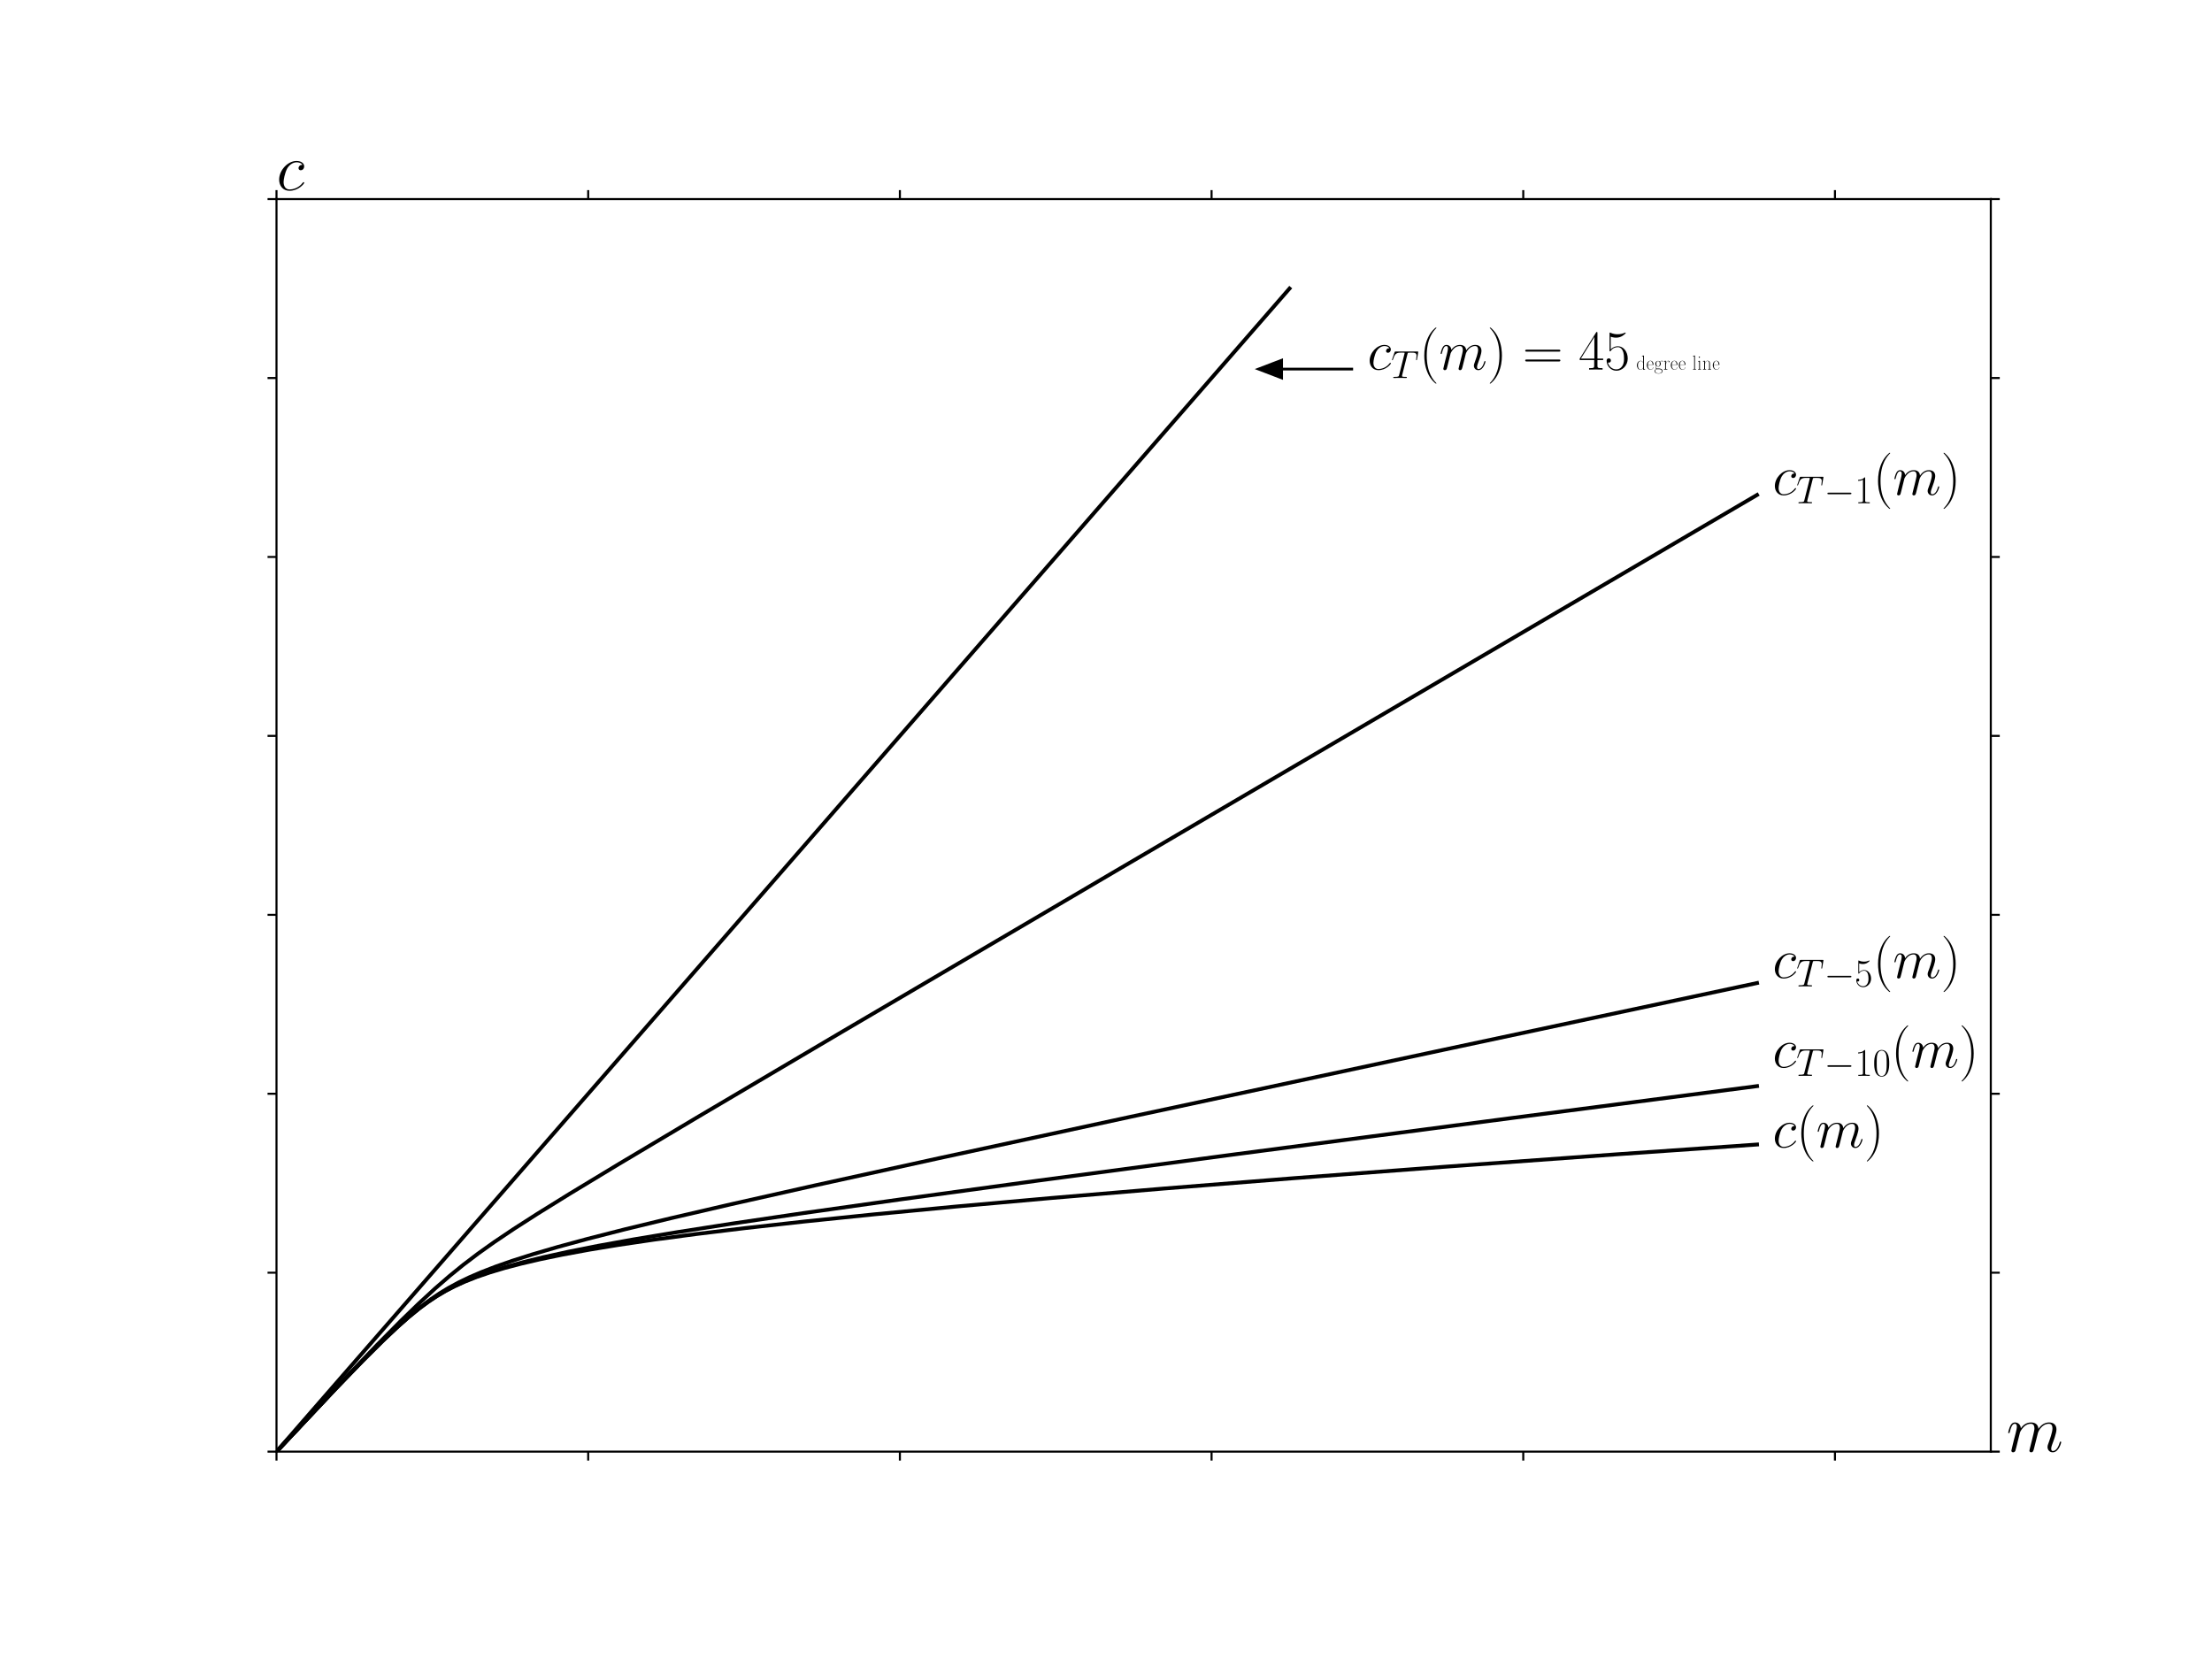
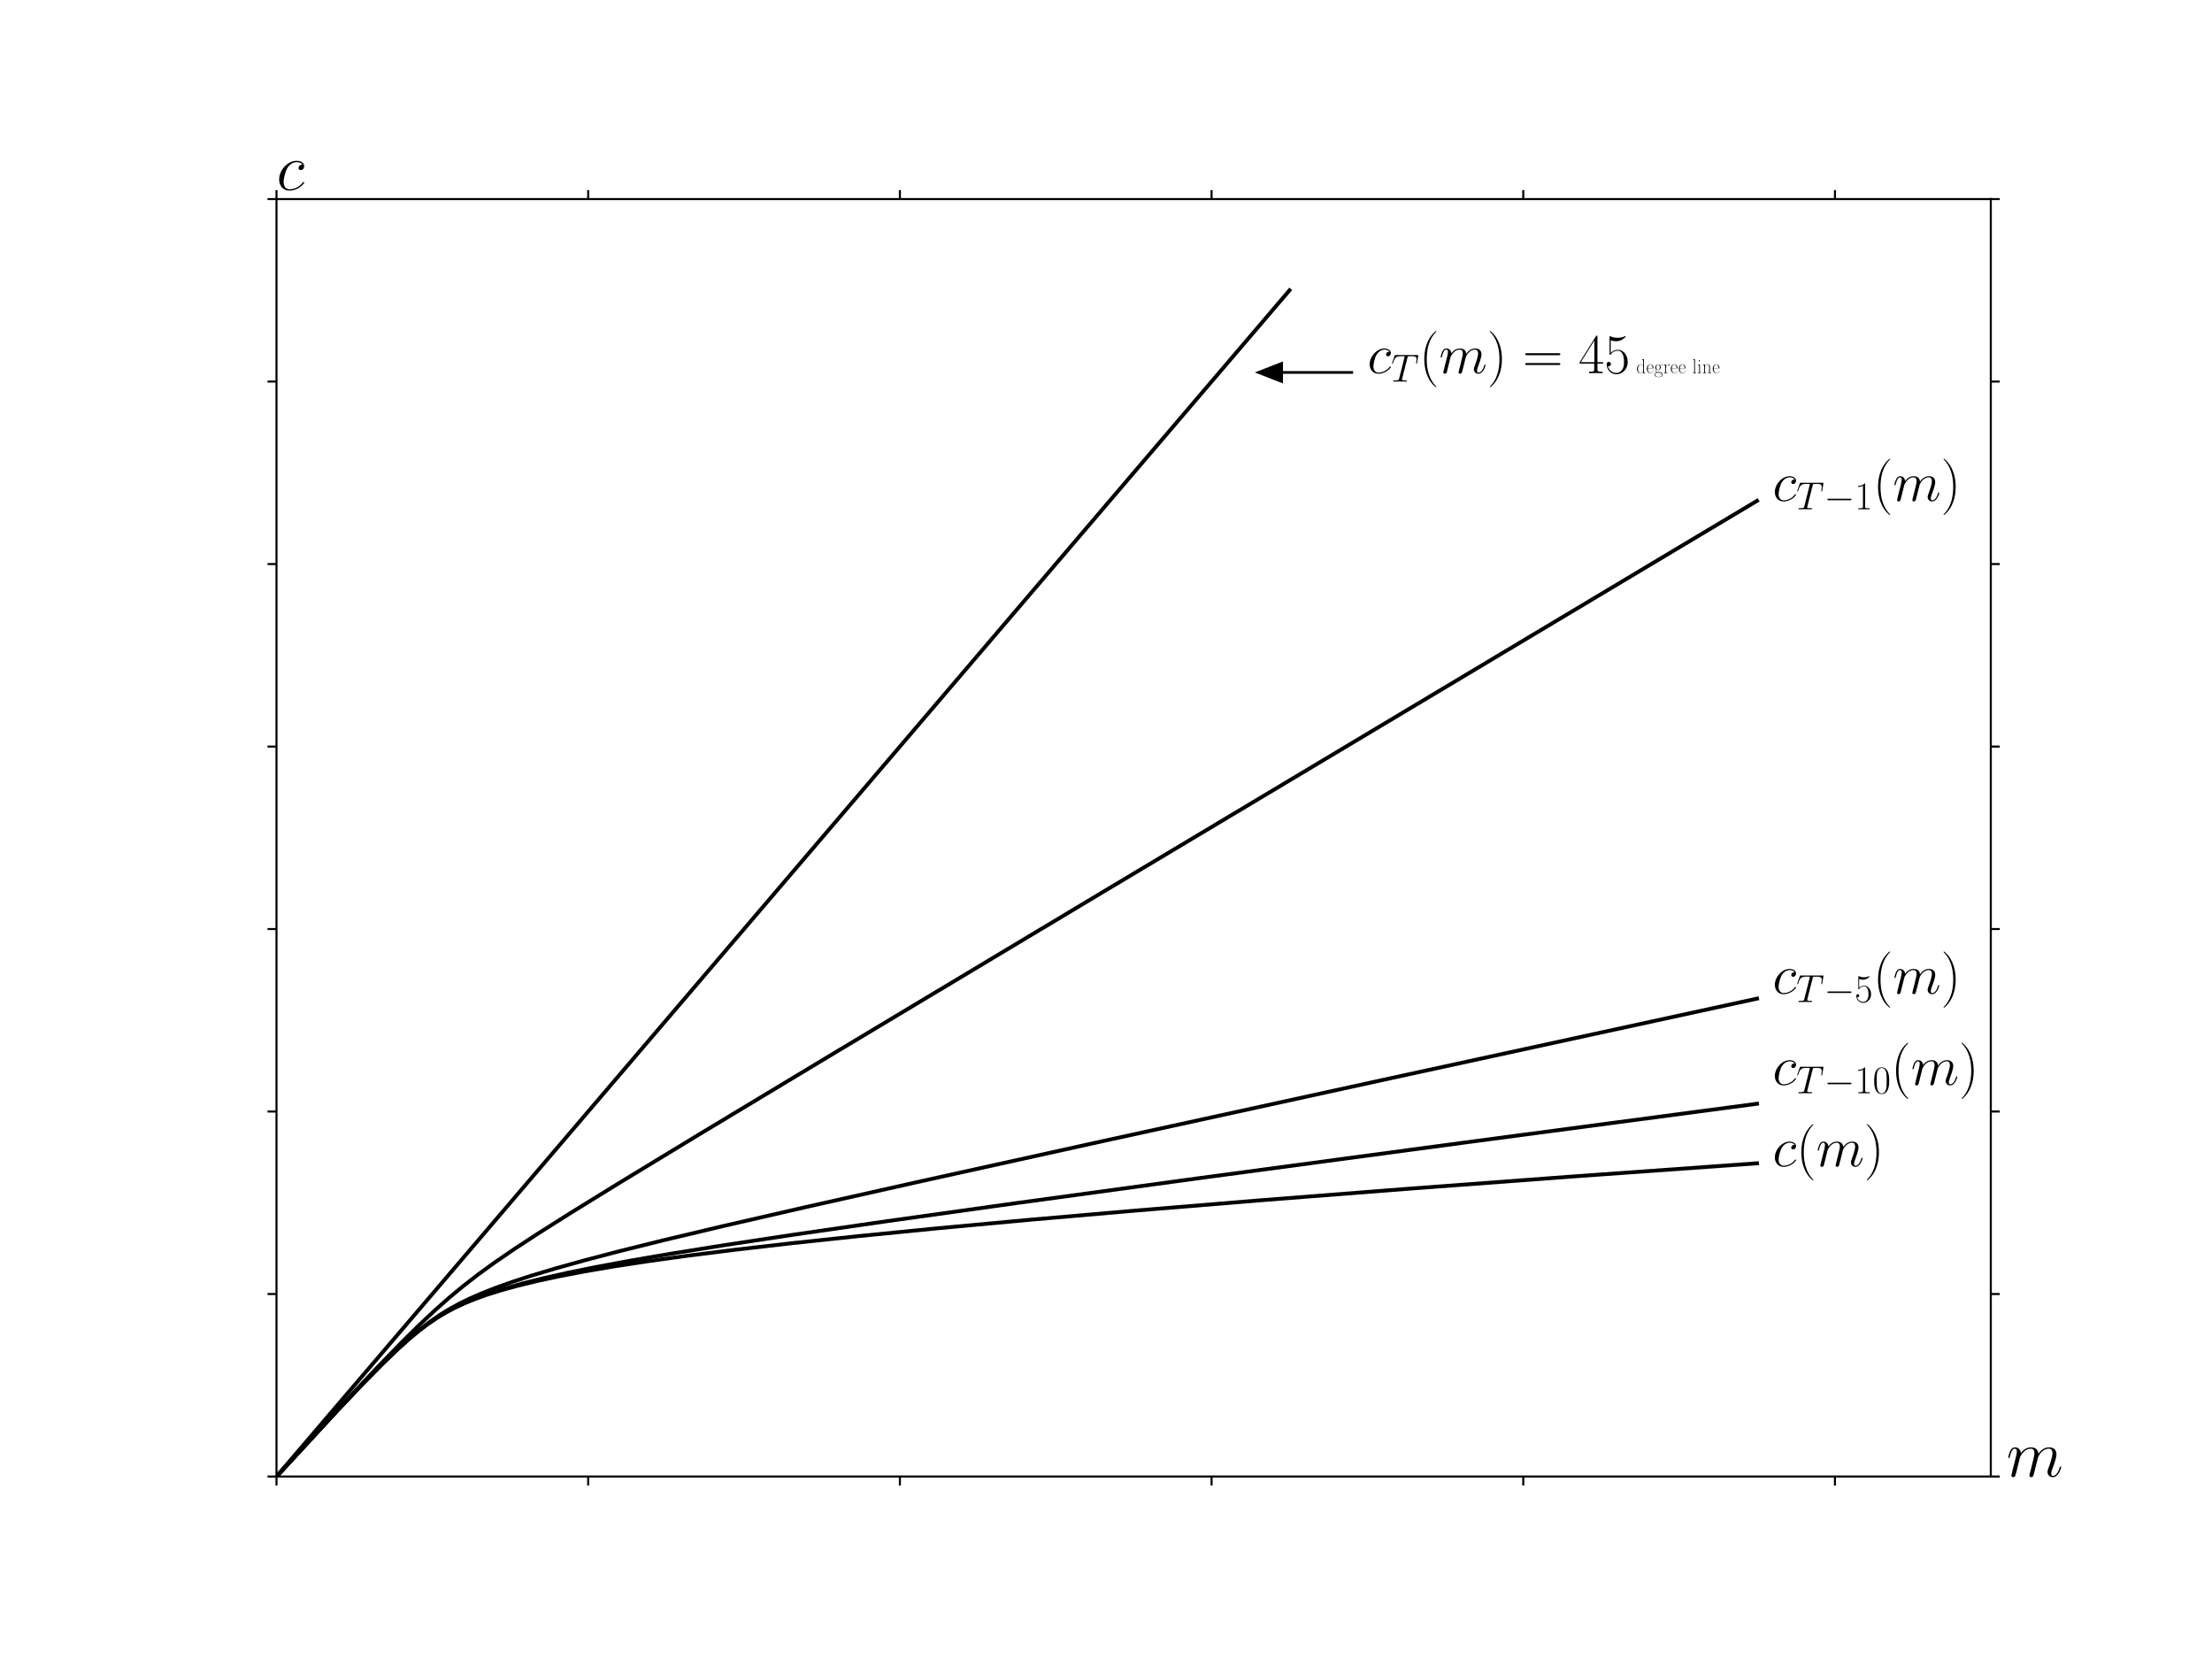
<svg xmlns="http://www.w3.org/2000/svg" xmlns:xlink="http://www.w3.org/1999/xlink" height="648pt" version="1.1" viewBox="0 0 864 648" width="864pt">
  <defs>
    <style type="text/css">
*{stroke-linecap:butt;stroke-linejoin:round;white-space:pre;}
  </style>
  </defs>
  <g id="figure_1">
    <g id="patch_1">
      <path d="M 0 648  L 864 648  L 864 0  L 0 0  z " style="fill:#ffffff;" />
    </g>
    <g id="axes_1">
      <g id="patch_2">
-         <path d="M 108 567  L 777.6 567  L 777.6 77.76  L 108 77.76  z " style="fill:#ffffff;" />
+         <path d="M 108 576.72  L 777.6 576.72  L 777.6 77.76  L 108 77.76  z " style="fill:#ffffff;" />
      </g>
      <g id="patch_3">
-         <path clip-path="url(#p1716ec102e)" d="M 491.498 144.157  L 500.629 140.662  L 500.629 144.122  L 528.022 144.122  L 528.022 144.192  L 500.629 144.192  L 500.629 147.651  z " style="stroke:#000000;stroke-linejoin:miter;" />
+         <path clip-path="url(#p8b42173c39)" d="M 491.498 145.476  L 500.629 141.912  L 500.629 145.44  L 528.022 145.44  L 528.022 145.512  L 500.629 145.512  L 500.629 149.04  z " style="stroke:#000000;stroke-linejoin:miter;" />
      </g>
      <g id="matplotlib.axis_1">
        <g id="xtick_1">
          <g id="line2d_1">
            <defs>
-               <path d="M 0 0  L 0 3.5  " id="m55464ea2c0" style="stroke:#000000;stroke-width:0.8;" />
+               <path d="M 0 0  L 0 3.5  " id="m5cf8043eeb" style="stroke:#000000;stroke-width:0.8;" />
            </defs>
            <g>
-               <use style="stroke:#000000;stroke-width:0.8;" x="108" xlink:href="#m55464ea2c0" y="567" />
+               <use style="stroke:#000000;stroke-width:0.8;" x="108" xlink:href="#m5cf8043eeb" y="576.72" />
            </g>
          </g>
          <g id="line2d_2">
            <defs>
-               <path d="M 0 0  L 0 -3.5  " id="m0e5fc04fc0" style="stroke:#000000;stroke-width:0.8;" />
+               <path d="M 0 0  L 0 -3.5  " id="m1d1ee92c4f" style="stroke:#000000;stroke-width:0.8;" />
            </defs>
            <g>
-               <use style="stroke:#000000;stroke-width:0.8;" x="108" xlink:href="#m0e5fc04fc0" y="77.76" />
+               <use style="stroke:#000000;stroke-width:0.8;" x="108" xlink:href="#m1d1ee92c4f" y="77.76" />
            </g>
          </g>
        </g>
        <g id="xtick_2">
          <g id="line2d_3">
            <g>
-               <use style="stroke:#000000;stroke-width:0.8;" x="229.745" xlink:href="#m55464ea2c0" y="567" />
+               <use style="stroke:#000000;stroke-width:0.8;" x="229.745" xlink:href="#m5cf8043eeb" y="576.72" />
            </g>
          </g>
          <g id="line2d_4">
            <g>
-               <use style="stroke:#000000;stroke-width:0.8;" x="229.745" xlink:href="#m0e5fc04fc0" y="77.76" />
+               <use style="stroke:#000000;stroke-width:0.8;" x="229.745" xlink:href="#m1d1ee92c4f" y="77.76" />
            </g>
          </g>
        </g>
        <g id="xtick_3">
          <g id="line2d_5">
            <g>
-               <use style="stroke:#000000;stroke-width:0.8;" x="351.491" xlink:href="#m55464ea2c0" y="567" />
+               <use style="stroke:#000000;stroke-width:0.8;" x="351.491" xlink:href="#m5cf8043eeb" y="576.72" />
            </g>
          </g>
          <g id="line2d_6">
            <g>
-               <use style="stroke:#000000;stroke-width:0.8;" x="351.491" xlink:href="#m0e5fc04fc0" y="77.76" />
+               <use style="stroke:#000000;stroke-width:0.8;" x="351.491" xlink:href="#m1d1ee92c4f" y="77.76" />
            </g>
          </g>
        </g>
        <g id="xtick_4">
          <g id="line2d_7">
            <g>
-               <use style="stroke:#000000;stroke-width:0.8;" x="473.236" xlink:href="#m55464ea2c0" y="567" />
+               <use style="stroke:#000000;stroke-width:0.8;" x="473.236" xlink:href="#m5cf8043eeb" y="576.72" />
            </g>
          </g>
          <g id="line2d_8">
            <g>
-               <use style="stroke:#000000;stroke-width:0.8;" x="473.236" xlink:href="#m0e5fc04fc0" y="77.76" />
+               <use style="stroke:#000000;stroke-width:0.8;" x="473.236" xlink:href="#m1d1ee92c4f" y="77.76" />
            </g>
          </g>
        </g>
        <g id="xtick_5">
          <g id="line2d_9">
            <g>
-               <use style="stroke:#000000;stroke-width:0.8;" x="594.982" xlink:href="#m55464ea2c0" y="567" />
+               <use style="stroke:#000000;stroke-width:0.8;" x="594.982" xlink:href="#m5cf8043eeb" y="576.72" />
            </g>
          </g>
          <g id="line2d_10">
            <g>
-               <use style="stroke:#000000;stroke-width:0.8;" x="594.982" xlink:href="#m0e5fc04fc0" y="77.76" />
+               <use style="stroke:#000000;stroke-width:0.8;" x="594.982" xlink:href="#m1d1ee92c4f" y="77.76" />
            </g>
          </g>
        </g>
        <g id="xtick_6">
          <g id="line2d_11">
            <g>
-               <use style="stroke:#000000;stroke-width:0.8;" x="716.727" xlink:href="#m55464ea2c0" y="567" />
+               <use style="stroke:#000000;stroke-width:0.8;" x="716.727" xlink:href="#m5cf8043eeb" y="576.72" />
            </g>
          </g>
          <g id="line2d_12">
            <g>
-               <use style="stroke:#000000;stroke-width:0.8;" x="716.727" xlink:href="#m0e5fc04fc0" y="77.76" />
+               <use style="stroke:#000000;stroke-width:0.8;" x="716.727" xlink:href="#m1d1ee92c4f" y="77.76" />
            </g>
          </g>
        </g>
      </g>
      <g id="matplotlib.axis_2">
        <g id="ytick_1">
          <g id="line2d_13">
            <defs>
-               <path d="M 0 0  L -3.5 0  " id="m422a4c6671" style="stroke:#000000;stroke-width:0.8;" />
+               <path d="M 0 0  L -3.5 0  " id="m1bbeac3c87" style="stroke:#000000;stroke-width:0.8;" />
            </defs>
            <g>
-               <use style="stroke:#000000;stroke-width:0.8;" x="108" xlink:href="#m422a4c6671" y="567" />
+               <use style="stroke:#000000;stroke-width:0.8;" x="108" xlink:href="#m1bbeac3c87" y="576.72" />
            </g>
          </g>
          <g id="line2d_14">
            <defs>
-               <path d="M 0 0  L 3.5 0  " id="mad8041f16b" style="stroke:#000000;stroke-width:0.8;" />
+               <path d="M 0 0  L 3.5 0  " id="mef68242852" style="stroke:#000000;stroke-width:0.8;" />
            </defs>
            <g>
-               <use style="stroke:#000000;stroke-width:0.8;" x="777.6" xlink:href="#mad8041f16b" y="567" />
+               <use style="stroke:#000000;stroke-width:0.8;" x="777.6" xlink:href="#mef68242852" y="576.72" />
            </g>
          </g>
        </g>
        <g id="ytick_2">
          <g id="line2d_15">
            <g>
-               <use style="stroke:#000000;stroke-width:0.8;" x="108" xlink:href="#m422a4c6671" y="497.109" />
+               <use style="stroke:#000000;stroke-width:0.8;" x="108" xlink:href="#m1bbeac3c87" y="505.44" />
            </g>
          </g>
          <g id="line2d_16">
            <g>
-               <use style="stroke:#000000;stroke-width:0.8;" x="777.6" xlink:href="#mad8041f16b" y="497.109" />
+               <use style="stroke:#000000;stroke-width:0.8;" x="777.6" xlink:href="#mef68242852" y="505.44" />
            </g>
          </g>
        </g>
        <g id="ytick_3">
          <g id="line2d_17">
            <g>
-               <use style="stroke:#000000;stroke-width:0.8;" x="108" xlink:href="#m422a4c6671" y="427.217" />
+               <use style="stroke:#000000;stroke-width:0.8;" x="108" xlink:href="#m1bbeac3c87" y="434.16" />
            </g>
          </g>
          <g id="line2d_18">
            <g>
-               <use style="stroke:#000000;stroke-width:0.8;" x="777.6" xlink:href="#mad8041f16b" y="427.217" />
+               <use style="stroke:#000000;stroke-width:0.8;" x="777.6" xlink:href="#mef68242852" y="434.16" />
            </g>
          </g>
        </g>
        <g id="ytick_4">
          <g id="line2d_19">
            <g>
-               <use style="stroke:#000000;stroke-width:0.8;" x="108" xlink:href="#m422a4c6671" y="357.326" />
+               <use style="stroke:#000000;stroke-width:0.8;" x="108" xlink:href="#m1bbeac3c87" y="362.88" />
            </g>
          </g>
          <g id="line2d_20">
            <g>
-               <use style="stroke:#000000;stroke-width:0.8;" x="777.6" xlink:href="#mad8041f16b" y="357.326" />
+               <use style="stroke:#000000;stroke-width:0.8;" x="777.6" xlink:href="#mef68242852" y="362.88" />
            </g>
          </g>
        </g>
        <g id="ytick_5">
          <g id="line2d_21">
            <g>
-               <use style="stroke:#000000;stroke-width:0.8;" x="108" xlink:href="#m422a4c6671" y="287.434" />
+               <use style="stroke:#000000;stroke-width:0.8;" x="108" xlink:href="#m1bbeac3c87" y="291.6" />
            </g>
          </g>
          <g id="line2d_22">
            <g>
-               <use style="stroke:#000000;stroke-width:0.8;" x="777.6" xlink:href="#mad8041f16b" y="287.434" />
+               <use style="stroke:#000000;stroke-width:0.8;" x="777.6" xlink:href="#mef68242852" y="291.6" />
            </g>
          </g>
        </g>
        <g id="ytick_6">
          <g id="line2d_23">
            <g>
-               <use style="stroke:#000000;stroke-width:0.8;" x="108" xlink:href="#m422a4c6671" y="217.543" />
+               <use style="stroke:#000000;stroke-width:0.8;" x="108" xlink:href="#m1bbeac3c87" y="220.32" />
            </g>
          </g>
          <g id="line2d_24">
            <g>
-               <use style="stroke:#000000;stroke-width:0.8;" x="777.6" xlink:href="#mad8041f16b" y="217.543" />
+               <use style="stroke:#000000;stroke-width:0.8;" x="777.6" xlink:href="#mef68242852" y="220.32" />
            </g>
          </g>
        </g>
        <g id="ytick_7">
          <g id="line2d_25">
            <g>
-               <use style="stroke:#000000;stroke-width:0.8;" x="108" xlink:href="#m422a4c6671" y="147.651" />
+               <use style="stroke:#000000;stroke-width:0.8;" x="108" xlink:href="#m1bbeac3c87" y="149.04" />
            </g>
          </g>
          <g id="line2d_26">
            <g>
-               <use style="stroke:#000000;stroke-width:0.8;" x="777.6" xlink:href="#mad8041f16b" y="147.651" />
+               <use style="stroke:#000000;stroke-width:0.8;" x="777.6" xlink:href="#mef68242852" y="149.04" />
            </g>
          </g>
        </g>
        <g id="ytick_8">
          <g id="line2d_27">
            <g>
-               <use style="stroke:#000000;stroke-width:0.8;" x="108" xlink:href="#m422a4c6671" y="77.76" />
+               <use style="stroke:#000000;stroke-width:0.8;" x="108" xlink:href="#m1bbeac3c87" y="77.76" />
            </g>
          </g>
          <g id="line2d_28">
            <g>
-               <use style="stroke:#000000;stroke-width:0.8;" x="777.6" xlink:href="#mad8041f16b" y="77.76" />
+               <use style="stroke:#000000;stroke-width:0.8;" x="777.6" xlink:href="#mef68242852" y="77.76" />
            </g>
          </g>
        </g>
      </g>
      <g id="line2d_29">
-         <path clip-path="url(#p1716ec102e)" d="M 108 567  L 131.155 542.373  L 141.574 531.593  L 149.1 524.098  L 154.888 518.625  L 159.519 514.528  L 163.571 511.225  L 167.045 508.649  L 170.518 506.334  L 173.991 504.281  L 177.464 502.471  L 181.516 500.624  L 186.147 498.793  L 191.357 497.009  L 197.146 495.279  L 203.514 493.604  L 211.039 491.852  L 219.722 490.055  L 230.142 488.136  L 241.719 486.233  L 255.612 484.183  L 271.82 482.025  L 290.923 479.707  L 314.078 477.131  L 341.285 474.336  L 373.122 471.294  L 410.749 467.929  L 454.164 464.274  L 505.105 460.216  L 563.571 455.786  L 631.298 450.884  L 686.291 447.044  L 686.291 447.044  " style="fill:none;stroke:#000000;stroke-linecap:square;stroke-width:1.5;" />
+         <path clip-path="url(#p8b42173c39)" d="M 108.579 576.088  L 131.155 551.604  L 141.574 540.609  L 149.1 532.966  L 154.888 527.383  L 159.519 523.206  L 163.571 519.837  L 167.045 517.21  L 170.518 514.849  L 173.991 512.755  L 177.464 510.909  L 181.516 509.025  L 185.569 507.377  L 190.2 505.721  L 195.988 503.909  L 202.356 502.162  L 209.881 500.34  L 218.564 498.479  L 228.405 496.6  L 239.982 494.626  L 253.296 492.591  L 268.926 490.434  L 287.45 488.108  L 309.447 485.574  L 335.496 482.804  L 366.176 479.771  L 402.066 476.454  L 443.744 472.829  L 492.37 468.829  L 548.52 464.44  L 613.353 459.601  L 686.291 454.381  L 686.291 454.381  " style="fill:none;stroke:#000000;stroke-linecap:square;stroke-width:1.5;" />
      </g>
      <g id="line2d_30">
-         <path clip-path="url(#p1716ec102e)" d="M 108 567  L 134.628 538.528  L 147.363 525.236  L 156.625 515.883  L 163.571 509.153  L 169.939 503.291  L 175.728 498.278  L 180.938 494.049  L 186.726 489.651  L 193.094 485.118  L 200.619 480.061  L 209.881 474.117  L 222.616 466.221  L 241.719 454.663  L 272.978 436.041  L 328.549 403.23  L 435.64 340.294  L 661.978 207.577  L 686.291 193.329  L 686.291 193.329  " style="fill:none;stroke:#000000;stroke-linecap:square;stroke-width:1.5;" />
+         <path clip-path="url(#p8b42173c39)" d="M 108.579 576.085  L 134.628 547.682  L 147.363 534.126  L 156.625 524.587  L 163.571 517.724  L 169.939 511.745  L 175.728 506.633  L 180.938 502.32  L 186.726 497.834  L 193.094 493.212  L 200.619 488.053  L 209.881 481.991  L 222.616 473.939  L 241.719 462.151  L 272.399 443.509  L 326.813 410.739  L 431.009 348.282  L 649.822 217.422  L 686.291 195.625  L 686.291 195.625  " style="fill:none;stroke:#000000;stroke-linecap:square;stroke-width:1.5;" />
      </g>
      <g id="line2d_31">
-         <path clip-path="url(#p1716ec102e)" d="M 108 567  L 131.734 541.763  L 142.153 530.99  L 149.679 523.499  L 155.467 518.023  L 160.098 513.912  L 164.15 510.579  L 168.202 507.545  L 171.676 505.201  L 175.149 503.092  L 179.201 500.898  L 183.253 498.944  L 187.884 496.943  L 193.673 494.702  L 200.04 492.476  L 208.144 489.896  L 217.985 487.02  L 229.563 483.874  L 244.034 480.182  L 261.979 475.841  L 285.713 470.338  L 318.709 462.93  L 366.755 452.388  L 441.429 436.252  L 563.571 410.109  L 686.291 383.973  L 686.291 383.973  " style="fill:none;stroke:#000000;stroke-linecap:square;stroke-width:1.5;" />
+         <path clip-path="url(#p8b42173c39)" d="M 108.579 576.088  L 131.734 550.981  L 142.153 539.995  L 149.679 532.355  L 155.467 526.77  L 160.098 522.577  L 164.15 519.178  L 168.202 516.084  L 171.676 513.694  L 175.149 511.542  L 179.201 509.304  L 183.253 507.312  L 187.884 505.271  L 193.673 502.985  L 200.04 500.716  L 207.566 498.265  L 216.828 495.484  L 228.405 492.254  L 242.298 488.618  L 259.664 484.31  L 282.819 478.812  L 314.657 471.5  L 360.387 461.245  L 430.43 445.787  L 543.889 420.997  L 686.291 390.056  L 686.291 390.056  " style="fill:none;stroke:#000000;stroke-linecap:square;stroke-width:1.5;" />
      </g>
      <g id="line2d_32">
-         <path clip-path="url(#p1716ec102e)" d="M 108 567  L 131.155 542.373  L 141.574 531.591  L 149.1 524.093  L 154.888 518.614  L 159.519 514.51  L 163.571 511.196  L 167.045 508.607  L 170.518 506.274  L 173.991 504.2  L 177.464 502.364  L 181.516 500.483  L 186.147 498.608  L 191.357 496.767  L 197.146 494.968  L 204.092 493.058  L 212.197 491.072  L 222.037 488.911  L 233.615 486.613  L 247.508 484.102  L 264.295 481.306  L 285.713 477.972  L 314.078 473.793  L 352.283 468.403  L 405.539 461.128  L 481.371 451.011  L 591.356 436.577  L 686.291 424.236  L 686.291 424.236  " style="fill:none;stroke:#000000;stroke-linecap:square;stroke-width:1.5;" />
+         <path clip-path="url(#p8b42173c39)" d="M 108.579 576.088  L 131.155 551.603  L 141.574 540.607  L 149.1 532.96  L 154.888 527.373  L 159.519 523.187  L 163.571 519.807  L 167.045 517.166  L 170.518 514.788  L 173.991 512.672  L 177.464 510.8  L 181.516 508.881  L 186.147 506.969  L 191.357 505.092  L 197.146 503.257  L 204.092 501.309  L 212.197 499.284  L 221.458 497.203  L 232.457 494.961  L 245.771 492.484  L 261.979 489.705  L 282.819 486.371  L 310.026 482.258  L 346.494 476.984  L 396.856 469.941  L 468.057 460.224  L 571.096 446.403  L 686.291 431.12  L 686.291 431.12  " style="fill:none;stroke:#000000;stroke-linecap:square;stroke-width:1.5;" />
      </g>
      <g id="line2d_33">
-         <path clip-path="url(#p1716ec102e)" d="M 108 567  L 503.673 112.706  L 503.673 112.706  " style="fill:none;stroke:#000000;stroke-linecap:square;stroke-width:1.5;" />
+         <path clip-path="url(#p8b42173c39)" d="M 108 576.72  L 503.673 113.4  L 503.673 113.4  " style="fill:none;stroke:#000000;stroke-linecap:square;stroke-width:1.5;" />
      </g>
      <g id="patch_4">
-         <path d="M 108 567  L 108 77.76  " style="fill:none;stroke:#000000;stroke-linecap:square;stroke-linejoin:miter;stroke-width:0.8;" />
+         <path d="M 108 576.72  L 108 77.76  " style="fill:none;stroke:#000000;stroke-linecap:square;stroke-linejoin:miter;stroke-width:0.8;" />
      </g>
      <g id="patch_5">
-         <path d="M 777.6 567  L 777.6 77.76  " style="fill:none;stroke:#000000;stroke-linecap:square;stroke-linejoin:miter;stroke-width:0.8;" />
+         <path d="M 777.6 576.72  L 777.6 77.76  " style="fill:none;stroke:#000000;stroke-linecap:square;stroke-linejoin:miter;stroke-width:0.8;" />
      </g>
      <g id="patch_6">
-         <path d="M 108 567  L 777.6 567  " style="fill:none;stroke:#000000;stroke-linecap:square;stroke-linejoin:miter;stroke-width:0.8;" />
+         <path d="M 108 576.72  L 777.6 576.72  " style="fill:none;stroke:#000000;stroke-linecap:square;stroke-linejoin:miter;stroke-width:0.8;" />
      </g>
      <g id="patch_7">
        <path d="M 108 77.76  L 777.6 77.76  " style="fill:none;stroke:#000000;stroke-linecap:square;stroke-linejoin:miter;stroke-width:0.8;" />
      </g>
      <g id="text_1">
        <defs>
          <path d="M 39.094 38  C 37.203 38 36.297 38 34.906 36.797  C 34.297 36.297 33.203 34.797 33.203 33.188  C 33.203 31.188 34.703 29.984 36.594 29.984  C 39 29.984 41.703 31.984 41.703 35.984  C 41.703 40.484 37.094 44 30.203 44  C 17.094 44 4 30.188 4 15.797  C 4 6.969 9.406 -1 19.594 -1  C 33.203 -1 41.797 9.719 41.797 11.031  C 41.797 11.641 41.203 12.141 40.797 12.141  C 40.5 12.141 40.406 12.047 39.5 11.125  C 33.094 2.516 23.594 1 19.797 1  C 12.906 1 10.703 7.078 10.703 12.141  C 10.703 15.688 12.406 25.531 16 32.391  C 18.594 37.094 24 41.984 30.297 41.984  C 31.594 41.984 37.094 41.812 39.094 38  z " id="CMMI12-99" />
          <path d="M 41.703 60.719  C 42.297 63.094 42.5 64 44 64.391  C 44.797 64.594 48.094 64.594 50.203 64.594  C 60.203 64.594 64.906 64.203 64.906 56.438  C 64.906 54.938 64.5 51.156 63.906 47.469  L 63.797 46.281  C 63.797 45.891 64.203 45.281 64.797 45.281  C 65.797 45.281 65.797 45.781 66.094 47.375  L 69 64.984  C 69.203 65.891 69.203 66.094 69.203 66.391  C 69.203 67.484 68.594 67.484 66.594 67.484  L 11.906 67.484  C 9.594 67.484 9.5 67.391 8.906 65.594  L 2.797 47.672  C 2.703 47.469 2.406 46.375 2.406 46.281  C 2.406 45.781 2.797 45.281 3.406 45.281  C 4.203 45.281 4.406 45.688 4.797 46.984  C 9 59.016 11.094 64.594 24.406 64.594  L 31.094 64.594  C 33.5 64.594 34.5 64.594 34.5 63.5  C 34.5 63.203 34.5 63 34 61.203  L 20.594 7.766  C 19.594 3.891 19.406 2.891 8.797 2.891  C 6.297 2.891 5.594 2.891 5.594 1  C 5.594 0 6.703 0 7.203 0  C 9.703 0 12.297 0.188 14.797 0.188  L 30.406 0.188  C 32.906 0.188 35.594 0 38.094 0  C 39.203 0 40.203 0 40.203 1.891  C 40.203 2.891 39.5 2.891 36.906 2.891  C 27.906 2.891 27.906 3.781 27.906 5.281  C 27.906 5.375 27.906 6.078 28.297 7.672  z " id="CMMI12-84" />
          <path d="M 30.594 -24.406  C 30.594 -24.312 30.594 -24.109 30.297 -23.812  C 25.703 -19.109 13.406 -6.297 13.406 24.938  C 13.406 56.172 25.5 68.875 30.406 73.891  C 30.406 73.984 30.594 74.188 30.594 74.484  C 30.594 74.797 30.297 75 29.906 75  C 28.797 75 20.297 67.578 15.406 56.562  C 10.406 45.453 9 34.656 9 25.047  C 9 17.828 9.703 5.625 15.703 -7.297  C 20.5 -17.703 28.703 -25 29.906 -25  C 30.406 -25 30.594 -24.812 30.594 -24.406  z " id="CMR17-40" />
          <path d="M 20.594 29.219  C 20.797 29.828 23.297 34.812 27 38  C 29.594 40.391 33 41.984 36.906 41.984  C 40.906 41.984 42.297 39 42.297 35.016  C 42.297 34.406 42.297 32.422 41.094 27.734  L 38.594 17.453  C 37.797 14.453 35.906 7.078 35.703 5.984  C 35.297 4.484 34.703 1.891 34.703 1.484  C 34.703 0.094 35.797 -1 37.297 -1  C 40.297 -1 40.797 1.297 41.703 4.891  L 47.703 28.719  C 47.906 29.531 53.094 41.984 64.094 41.984  C 68.094 41.984 69.5 39 69.5 35.016  C 69.5 29.422 65.594 18.547 63.406 12.562  C 62.5 10.172 62 8.875 62 7.078  C 62 2.594 65.094 -1 69.906 -1  C 79.203 -1 82.703 13.656 82.703 14.266  C 82.703 14.766 82.297 15.156 81.703 15.156  C 80.797 15.156 80.703 14.859 80.203 13.156  C 77.906 5.188 74.203 1 70.203 1  C 69.203 1 67.594 1.094 67.594 4.281  C 67.594 6.875 68.797 10.078 69.203 11.172  C 71 15.953 75.5 27.734 75.5 33.516  C 75.5 39.5 72 44 64.406 44  C 57.703 44 52.297 40.203 48.297 34.312  C 48 39.703 44.703 44 37.203 44  C 28.297 44 23.594 37.703 21.797 35.203  C 21.5 40.891 17.406 44 13 44  C 10.094 44 7.797 42.594 5.906 38.797  C 4.094 35.203 2.703 29.125 2.703 28.719  C 2.703 28.328 3.094 27.828 3.797 27.828  C 4.594 27.828 4.703 27.922 5.297 30.219  C 6.797 36.109 8.703 41.984 12.703 41.984  C 15 41.984 15.797 40.391 15.797 37.406  C 15.797 35.203 14.797 31.312 14.094 28.234  L 11.297 17.453  C 10.906 15.562 9.797 11.062 9.297 9.266  C 8.594 6.672 7.5 1.984 7.5 1.484  C 7.5 0.094 8.594 -1 10.094 -1  C 11.297 -1 12.703 -0.406 13.5 1.094  C 13.703 1.594 14.594 5.078 15.094 7.078  L 17.297 16.062  z " id="CMMI12-109" />
          <path d="M 26.297 24.938  C 26.297 32.141 25.594 44.359 19.594 57.266  C 14.797 67.688 6.594 75 5.406 75  C 5.094 75 4.703 74.891 4.703 74.391  C 4.703 74.188 4.797 74.094 4.906 73.891  C 9.703 68.875 21.906 56.172 21.906 25.047  C 21.906 -6.188 9.797 -18.906 4.906 -23.906  C 4.797 -24.109 4.703 -24.203 4.703 -24.406  C 4.703 -24.906 5.094 -25 5.406 -25  C 6.5 -25 15 -17.609 19.906 -6.594  C 24.906 4.516 26.297 15.328 26.297 24.938  z " id="CMR17-41" />
          <path d="M 64.297 32  C 65.797 32 67.297 32 67.297 33.688  C 67.297 35.5 65.594 35.5 63.906 35.5  L 8 35.5  C 6.297 35.5 4.594 35.5 4.594 33.688  C 4.594 32 6.094 32 7.594 32  z M 63.906 14.484  C 65.594 14.484 67.297 14.484 67.297 16.297  C 67.297 18 65.797 18 64.297 18  L 7.594 18  C 6.094 18 4.594 18 4.594 16.297  C 4.594 14.484 6.297 14.484 8 14.484  z " id="CMR17-61" />
          <path d="M 33.594 64.797  C 33.594 66.891 33.5 67 31.703 67  L 2 19.594  L 2 17  L 27.797 17  L 27.797 7.188  C 27.797 3.594 27.594 2.594 20.594 2.594  L 18.703 2.594  L 18.703 0  C 21.906 0.188 27.297 0.188 30.703 0.188  C 34.094 0.188 39.5 0.188 42.703 0  L 42.703 2.594  L 40.797 2.594  C 33.797 2.594 33.594 3.594 33.594 7.188  L 33.594 17  L 43.797 17  L 43.797 19.594  L 33.594 19.594  z M 28.094 58.172  L 28.094 19.594  L 4 19.594  z " id="CMR17-52" />
          <path d="M 11.406 58.594  C 12.406 58.188 16.5 56.891 20.703 56.891  C 30 56.891 35.094 61.891 38 64.688  C 38 65.484 38 66 37.406 66  C 37.297 66 37.094 66 36.297 65.594  C 32.797 64.094 28.703 63 23.703 63  C 20.703 63 16.203 63.359 11.297 65.484  C 10.203 66 10 66 9.906 66  C 9.406 66 9.297 65.891 9.297 63.906  L 9.297 34.859  C 9.297 33.016 9.297 32.5 10.297 32.5  C 10.797 32.5 11 32.703 11.5 33.422  C 14.703 38.047 19.094 40 24.094 40  C 27.594 40 35.094 37.734 35.094 20.203  C 35.094 16.984 35.094 11.188 32.094 6.594  C 29.594 2.484 25.703 0.391 21.406 0.391  C 14.797 0.391 8.094 4.984 6.297 12.688  C 6.703 12.594 7.5 12.391 7.906 12.391  C 9.203 12.391 11.703 13.094 11.703 16.188  C 11.703 18.891 9.797 20 7.906 20  C 5.594 20 4.094 18.594 4.094 15.797  C 4.094 7.094 11 -2 21.594 -2  C 31.906 -2 41.703 6.891 41.703 19.797  C 41.703 32.094 33.906 41.594 24.203 41.594  C 19.094 41.594 14.797 39.688 11.406 36  z " id="CMR17-53" />
          <path d="M 29.406 68.875  L 29.406 66.641  L 30.5 66.641  C 33.594 66.641 35.297 65.734 35.297 61.875  L 35.203 36.016  C 33.297 40.672 27.594 43.828 22.797 43.828  C 11.094 43.828 4.203 31.859 4.203 21.203  C 4.203 11.156 10.203 -0.297 20.906 -1  L 21.797 -1  C 27.203 -1 33.094 2.344 35.094 7.312  L 35.203 -1  L 45.203 -0.406  L 45.203 1.828  L 44 1.828  C 40.703 1.828 39.297 3.047 39.297 6.594  L 39.297 70  z M 9.297 18.969  L 9.297 20.5  C 9.297 27.5 10.297 35.812 16.5 40.266  C 18.594 41.797 21 42.609 23.406 42.609  C 29.094 42.609 35.297 37.125 35.297 31.25  C 35.297 30.125 35.203 28.906 35.203 27.797  L 35.203 11.469  C 35.203 5.984 28.297 0.203 22.5 0.203  C 14.797 0.203 10.594 8.125 9.703 14.812  C 9.5 16.234 9.5 17.547 9.297 18.969  z " id="Computer_Modern_Roman-100" />
          <path d="M 8.797 23.672  L 35.094 23.672  C 35.297 23.672 35.703 23.562 36.094 23.562  C 36.797 23.562 37.094 23.969 37.094 24.578  C 37.094 33.578 32.797 44 21.594 44  C 9.594 44 3.703 31.547 3.703 21.641  C 3.703 11.734 9.203 0.516 21.094 -1  C 21.5 -0.906 21.906 -1 22.297 -1  C 29.203 -1 34.5 3.828 36.797 10.391  C 36.906 10.703 37 11.094 37 11.406  C 37 11.703 36.906 12 36.5 12  C 35.5 12 35.406 10.391 35.094 9.484  C 33.094 4.641 28.797 0.406 23.203 0.406  C 19 0.406 15 2.828 12.703 6.25  C 9 11.297 8.797 17.766 8.797 23.703  z M 8.906 24.922  C 9.094 32.797 13 42.781 21.406 42.781  C 28.406 42.781 31.406 35.312 32.203 29.469  C 32.297 27.953 32.297 26.438 32.5 24.922  z " id="Computer_Modern_Roman-101" />
          <path d="M 10.297 18.922  L 10.297 18.828  C 8.297 16.828 7.406 13.547 7.406 10.766  C 7.406 7.188 8.906 4.891 11.703 2.688  C 7 1.891 2.406 -2.688 2.406 -7.766  C 2.406 -16.219 14 -20 22.203 -20  C 30.203 -20 42.203 -17.016 42.203 -7.172  C 42.203 -1.688 38.5 2.5 33.406 4.094  C 29.797 5.297 25.906 5.391 22.094 5.391  L 19.094 5.391  C 18.203 5.391 17.297 5.297 16.406 5.297  C 11.594 5.297 9.094 8.281 9.094 12.359  C 9.094 14.141 10.094 17.734 11.094 17.734  L 11.203 17.734  C 11.797 17.734 13.594 16.234 14.797 15.734  C 16.406 15.047 18.094 14.75 19.906 14.75  C 28.203 14.75 33.5 21.906 33.5 29.172  C 33.5 32.453 32.297 36.438 29.906 38.812  L 29.906 38.922  C 32.594 41.016 35.406 42.797 38.906 42.797  C 39.594 42.797 40.297 42.703 41 42.5  C 40.406 42.109 39.906 41.5 39.906 40.703  C 39.906 39.719 40.797 39.016 41.703 39.016  C 42.906 39.016 43.5 39.812 43.5 40.703  C 43.5 43.094 41.094 44 39.094 44  C 35.797 44 32.594 42.594 30 40.516  C 29.797 40.312 29.406 40.016 29.094 40.016  C 28.5 40.016 26.5 41.703 25.203 42.406  C 23.5 43.094 21.703 43.5 19.906 43.5  C 11.594 43.5 6.203 36.234 6.203 29.078  C 6.203 25.688 7.5 21.203 10.297 18.922  z M 5.594 -8.562  L 5.594 -7.766  C 5.594 -4.078 7.906 -0.391 11.203 1.094  C 12.906 1.891 14.703 2 16.594 2  L 24.906 2  C 30.594 2 39.094 0 39.094 -7.766  C 39.094 -15.531 28.906 -18.812 22.406 -18.812  C 15.703 -18.812 6.594 -15.734 5.594 -8.562  z M 11.094 27.078  L 11.094 28.375  C 11.094 33.844 12.297 42.203 19.797 42.203  C 26.297 42.203 28.594 35.641 28.594 29.469  C 28.594 25.188 28.203 19.625 23.797 17.125  C 22.594 16.391 21.203 16 19.906 16  C 14 16 11.703 21.75 11.094 27.109  z " id="Computer_Modern_Roman-103" />
          <path d="M 4.5 42.875  L 4.5 40.656  L 5.5 40.656  C 8.703 40.656 10.406 39.953 10.406 35.516  L 10.406 5.625  C 10.406 2.391 8 2.188 4.5 2.188  L 4.5 0  L 21.703 0  L 21.703 2.188  L 19.703 2.188  C 16.797 2.188 14.406 2.5 14.406 6.328  L 14.406 21.078  C 14.406 29.656 16.203 42.781 25.906 42.781  C 27 42.781 28.094 42.484 29.094 42.078  C 27.906 41.562 26.906 40.766 26.906 39.344  C 26.906 37.938 28 36.516 29.703 36.516  C 31.203 36.516 32.406 37.828 32.406 39.344  C 32.406 42.688 28.703 44 26 44  C 19.906 44 15.297 38.031 14.406 32.484  L 14.297 44  z " id="Computer_Modern_Roman-114" />
          <path d="M 4.797 68.875  L 4.797 66.656  L 6 66.656  C 9.5 66.656 10.594 65.047 10.594 61.719  L 10.594 5.828  C 10.594 2.797 9.297 2.188 4.797 2.188  L 4.797 0  L 20.406 0  L 20.406 2.188  L 18.797 2.188  C 16.594 2.188 14.594 2.5 14.594 5.719  L 14.594 70  z " id="Computer_Modern_Roman-108" />
          <path d="M 5.094 42.688  L 5.094 40.469  L 5.594 40.469  C 8.797 40.469 10.594 39.969 10.594 35.156  L 10.594 5.609  C 10.594 2.391 8.297 2.188 4.797 2.188  L 4.797 0  L 19.906 0  L 19.906 2.188  L 18.594 2.188  C 16.5 2.188 14.594 2.391 14.594 5.812  L 14.594 43.797  z M 10.906 65  C 9.297 65 8.297 63.188 8.297 61.875  C 8.297 60.375 9.5 58.562 11.406 58.562  C 13.406 58.562 14.594 60.266 14.594 61.781  C 14.594 63.188 13.406 65 11.5 65  C 11.297 65.094 11.094 65 10.906 65  z " id="Computer_Modern_Roman-105" />
          <path d="M 4.703 42.875  L 4.703 40.656  L 5.703 40.656  C 8.906 40.656 10.594 39.953 10.594 35.516  L 10.594 5.625  C 10.594 2.391 8.203 2.188 4.703 2.188  L 4.703 0  L 20.594 0  L 20.594 2.188  L 19.203 2.188  C 16.906 2.188 14.703 2.5 14.703 5.625  L 14.703 27.734  C 15.297 34.609 18.797 42.781 26.703 42.781  C 33 42.781 35.406 37.734 35.406 30.469  L 35.406 5.625  C 35.406 2.391 33 2.188 29.5 2.188  L 29.5 0  L 45.406 0  L 45.406 2.188  L 43.797 2.188  C 41.5 2.188 39.5 2.5 39.5 6.031  L 39.5 29.453  C 39.5 35.922 38.297 44 27.5 44  C 22.094 44 18.406 41.062 16 36.719  C 15.406 35.609 14.797 34.406 14.594 33.188  L 14.5 44  z " id="Computer_Modern_Roman-110" />
        </defs>
-         <g transform="translate(534.1091 147.6514)scale(0.22 -0.22)">
+         <g transform="translate(534.1091 149.04)scale(0.22 -0.22)">
          <use transform="translate(0 14.94392)scale(0.996264)" xlink:href="#CMMI12-99" />
          <use transform="translate(41.98323 0)scale(0.697382)" xlink:href="#CMMI12-84" />
          <use transform="translate(91.98769 14.94392)scale(0.996264)" xlink:href="#CMR17-40" />
          <use transform="translate(127.2685 14.94392)scale(0.996264)" xlink:href="#CMMI12-109" />
          <use transform="translate(212.5957 14.94392)scale(0.996264)" xlink:href="#CMR17-41" />
          <use transform="translate(275.5505 14.94392)scale(0.996264)" xlink:href="#CMR17-61" />
          <use transform="translate(374.9393 14.94392)scale(0.996264)" xlink:href="#CMR17-52" />
          <use transform="translate(420.6297 14.94392)scale(0.996264)" xlink:href="#CMR17-53" />
          <use transform="translate(476.9611 14.94392)scale(0.356961)" xlink:href="#Computer_Modern_Roman-100" />
          <use transform="translate(494.7107 14.94392)scale(0.356961)" xlink:href="#Computer_Modern_Roman-101" />
          <use transform="translate(508.906 14.94392)scale(0.356961)" xlink:href="#Computer_Modern_Roman-103" />
          <use transform="translate(524.8784 14.94392)scale(0.356961)" xlink:href="#Computer_Modern_Roman-114" />
          <use transform="translate(537.2965 14.94392)scale(0.356961)" xlink:href="#Computer_Modern_Roman-101" />
          <use transform="translate(551.4918 14.94392)scale(0.356961)" xlink:href="#Computer_Modern_Roman-101" />
          <use transform="translate(576.328 14.94392)scale(0.356961)" xlink:href="#Computer_Modern_Roman-108" />
          <use transform="translate(585.1917 14.94392)scale(0.356961)" xlink:href="#Computer_Modern_Roman-105" />
          <use transform="translate(594.0554 14.94392)scale(0.356961)" xlink:href="#Computer_Modern_Roman-110" />
          <use transform="translate(611.8051 14.94392)scale(0.356961)" xlink:href="#Computer_Modern_Roman-101" />
        </g>
      </g>
      <g id="text_2">
        <defs>
          <path d="M 65.906 23  C 67.594 23 69.406 23 69.406 25  C 69.406 27 67.594 27 65.906 27  L 11.797 27  C 10.094 27 8.297 27 8.297 25  C 8.297 23 10.094 23 11.797 23  z " id="CMSY10-0" />
          <path d="M 26.594 63.797  C 26.594 65.891 26.5 66 25.094 66  C 21.203 61.359 15.297 59.891 9.703 59.688  C 9.406 59.688 8.906 59.688 8.797 59.5  C 8.703 59.297 8.703 59.094 8.703 57  C 11.797 57 17 57.594 21 59.984  L 21 7.297  C 21 3.797 20.797 2.594 12.203 2.594  L 9.203 2.594  L 9.203 0  C 14 0.094 19 0.188 23.797 0.188  C 28.594 0.188 33.594 0.094 38.406 0  L 38.406 2.594  L 35.406 2.594  C 26.797 2.594 26.594 3.688 26.594 7.297  z " id="CMR17-49" />
        </defs>
-         <g transform="translate(692.3782 196.5754)scale(0.22 -0.22)">
+         <g transform="translate(692.3782 198.936)scale(0.22 -0.22)">
          <use transform="translate(0 14.94392)scale(0.996264)" xlink:href="#CMMI12-99" />
          <use transform="translate(41.98323 0)scale(0.697382)" xlink:href="#CMMI12-84" />
          <use transform="translate(91.48956 0)scale(0.697382)" xlink:href="#CMSY10-0" />
          <use transform="translate(145.7305 0)scale(0.697382)" xlink:href="#CMR17-49" />
          <use transform="translate(178.2119 14.94392)scale(0.996264)" xlink:href="#CMR17-40" />
          <use transform="translate(213.4926 14.94392)scale(0.996264)" xlink:href="#CMMI12-109" />
          <use transform="translate(298.8199 14.94392)scale(0.996264)" xlink:href="#CMR17-41" />
        </g>
      </g>
      <g id="text_3">
-         <g transform="translate(692.3782 385.2823)scale(0.22 -0.22)">
+         <g transform="translate(692.3782 391.392)scale(0.22 -0.22)">
          <use transform="translate(0 14.94392)scale(0.996264)" xlink:href="#CMMI12-99" />
          <use transform="translate(41.98323 0)scale(0.697382)" xlink:href="#CMMI12-84" />
          <use transform="translate(91.48956 0)scale(0.697382)" xlink:href="#CMSY10-0" />
          <use transform="translate(145.7305 0)scale(0.697382)" xlink:href="#CMR17-53" />
          <use transform="translate(178.2119 14.94392)scale(0.996264)" xlink:href="#CMR17-40" />
          <use transform="translate(213.4926 14.94392)scale(0.996264)" xlink:href="#CMMI12-109" />
          <use transform="translate(298.8199 14.94392)scale(0.996264)" xlink:href="#CMR17-41" />
        </g>
      </g>
      <g id="text_4">
        <defs>
          <path d="M 42 31.844  C 42 37.969 41.906 48.422 37.703 56.453  C 34 63.484 28.094 66 22.906 66  C 18.094 66 12 63.781 8.203 56.562  C 4.203 49.016 3.797 39.672 3.797 31.844  C 3.797 26.109 3.906 17.375 7 9.734  C 11.297 -0.609 19 -2 22.906 -2  C 27.5 -2 34.5 -0.109 38.594 9.438  C 41.594 16.375 42 24.5 42 31.844  z M 22.906 -0.406  C 16.5 -0.406 12.703 5.125 11.297 12.75  C 10.203 18.688 10.203 27.328 10.203 32.953  C 10.203 40.688 10.203 47.109 11.5 53.234  C 13.406 61.781 19 64.391 22.906 64.391  C 27 64.391 32.297 61.672 34.203 53.438  C 35.5 47.719 35.594 40.984 35.594 32.953  C 35.594 26.422 35.594 18.375 34.406 12.453  C 32.297 1.5 26.406 -0.406 22.906 -0.406  z " id="CMR17-48" />
        </defs>
-         <g transform="translate(692.3782 420.228)scale(0.22 -0.22)">
+         <g transform="translate(692.3782 427.032)scale(0.22 -0.22)">
          <use transform="translate(0 14.94392)scale(0.996264)" xlink:href="#CMMI12-99" />
          <use transform="translate(41.98323 0)scale(0.697382)" xlink:href="#CMMI12-84" />
          <use transform="translate(91.48956 0)scale(0.697382)" xlink:href="#CMSY10-0" />
          <use transform="translate(145.7305 0)scale(0.697382)" xlink:href="#CMR17-49" />
          <use transform="translate(177.7137 0)scale(0.697382)" xlink:href="#CMR17-48" />
          <use transform="translate(210.195 14.94392)scale(0.996264)" xlink:href="#CMR17-40" />
          <use transform="translate(245.4758 14.94392)scale(0.996264)" xlink:href="#CMMI12-109" />
          <use transform="translate(330.803 14.94392)scale(0.996264)" xlink:href="#CMR17-41" />
        </g>
      </g>
      <g id="text_5">
-         <g transform="translate(692.3782 448.1846)scale(0.22 -0.22)">
+         <g transform="translate(692.3782 455.544)scale(0.22 -0.22)">
          <use transform="scale(0.996264)" xlink:href="#CMMI12-99" />
          <use transform="translate(41.98323 0)scale(0.996264)" xlink:href="#CMR17-40" />
          <use transform="translate(77.264 0)scale(0.996264)" xlink:href="#CMMI12-109" />
          <use transform="translate(162.5912 0)scale(0.996264)" xlink:href="#CMR17-41" />
        </g>
      </g>
      <g id="text_6">
-         <g transform="translate(108 74.26543)scale(0.26 -0.26)">
+         <g transform="translate(108 74.196)scale(0.26 -0.26)">
          <use transform="scale(0.996264)" xlink:href="#CMMI12-99" />
        </g>
      </g>
      <g id="text_7">
-         <g transform="translate(783.6873 567)scale(0.26 -0.26)">
+         <g transform="translate(783.6873 576.72)scale(0.26 -0.26)">
          <use transform="scale(0.996264)" xlink:href="#CMMI12-109" />
        </g>
      </g>
    </g>
  </g>
  <defs>
-     <clipPath id="p1716ec102e">
-       <rect height="489.24" width="669.6" x="108" y="77.76" />
+     <clipPath id="p8b42173c39">
+       <rect height="498.96" width="669.6" x="108" y="77.76" />
    </clipPath>
  </defs>
</svg>
